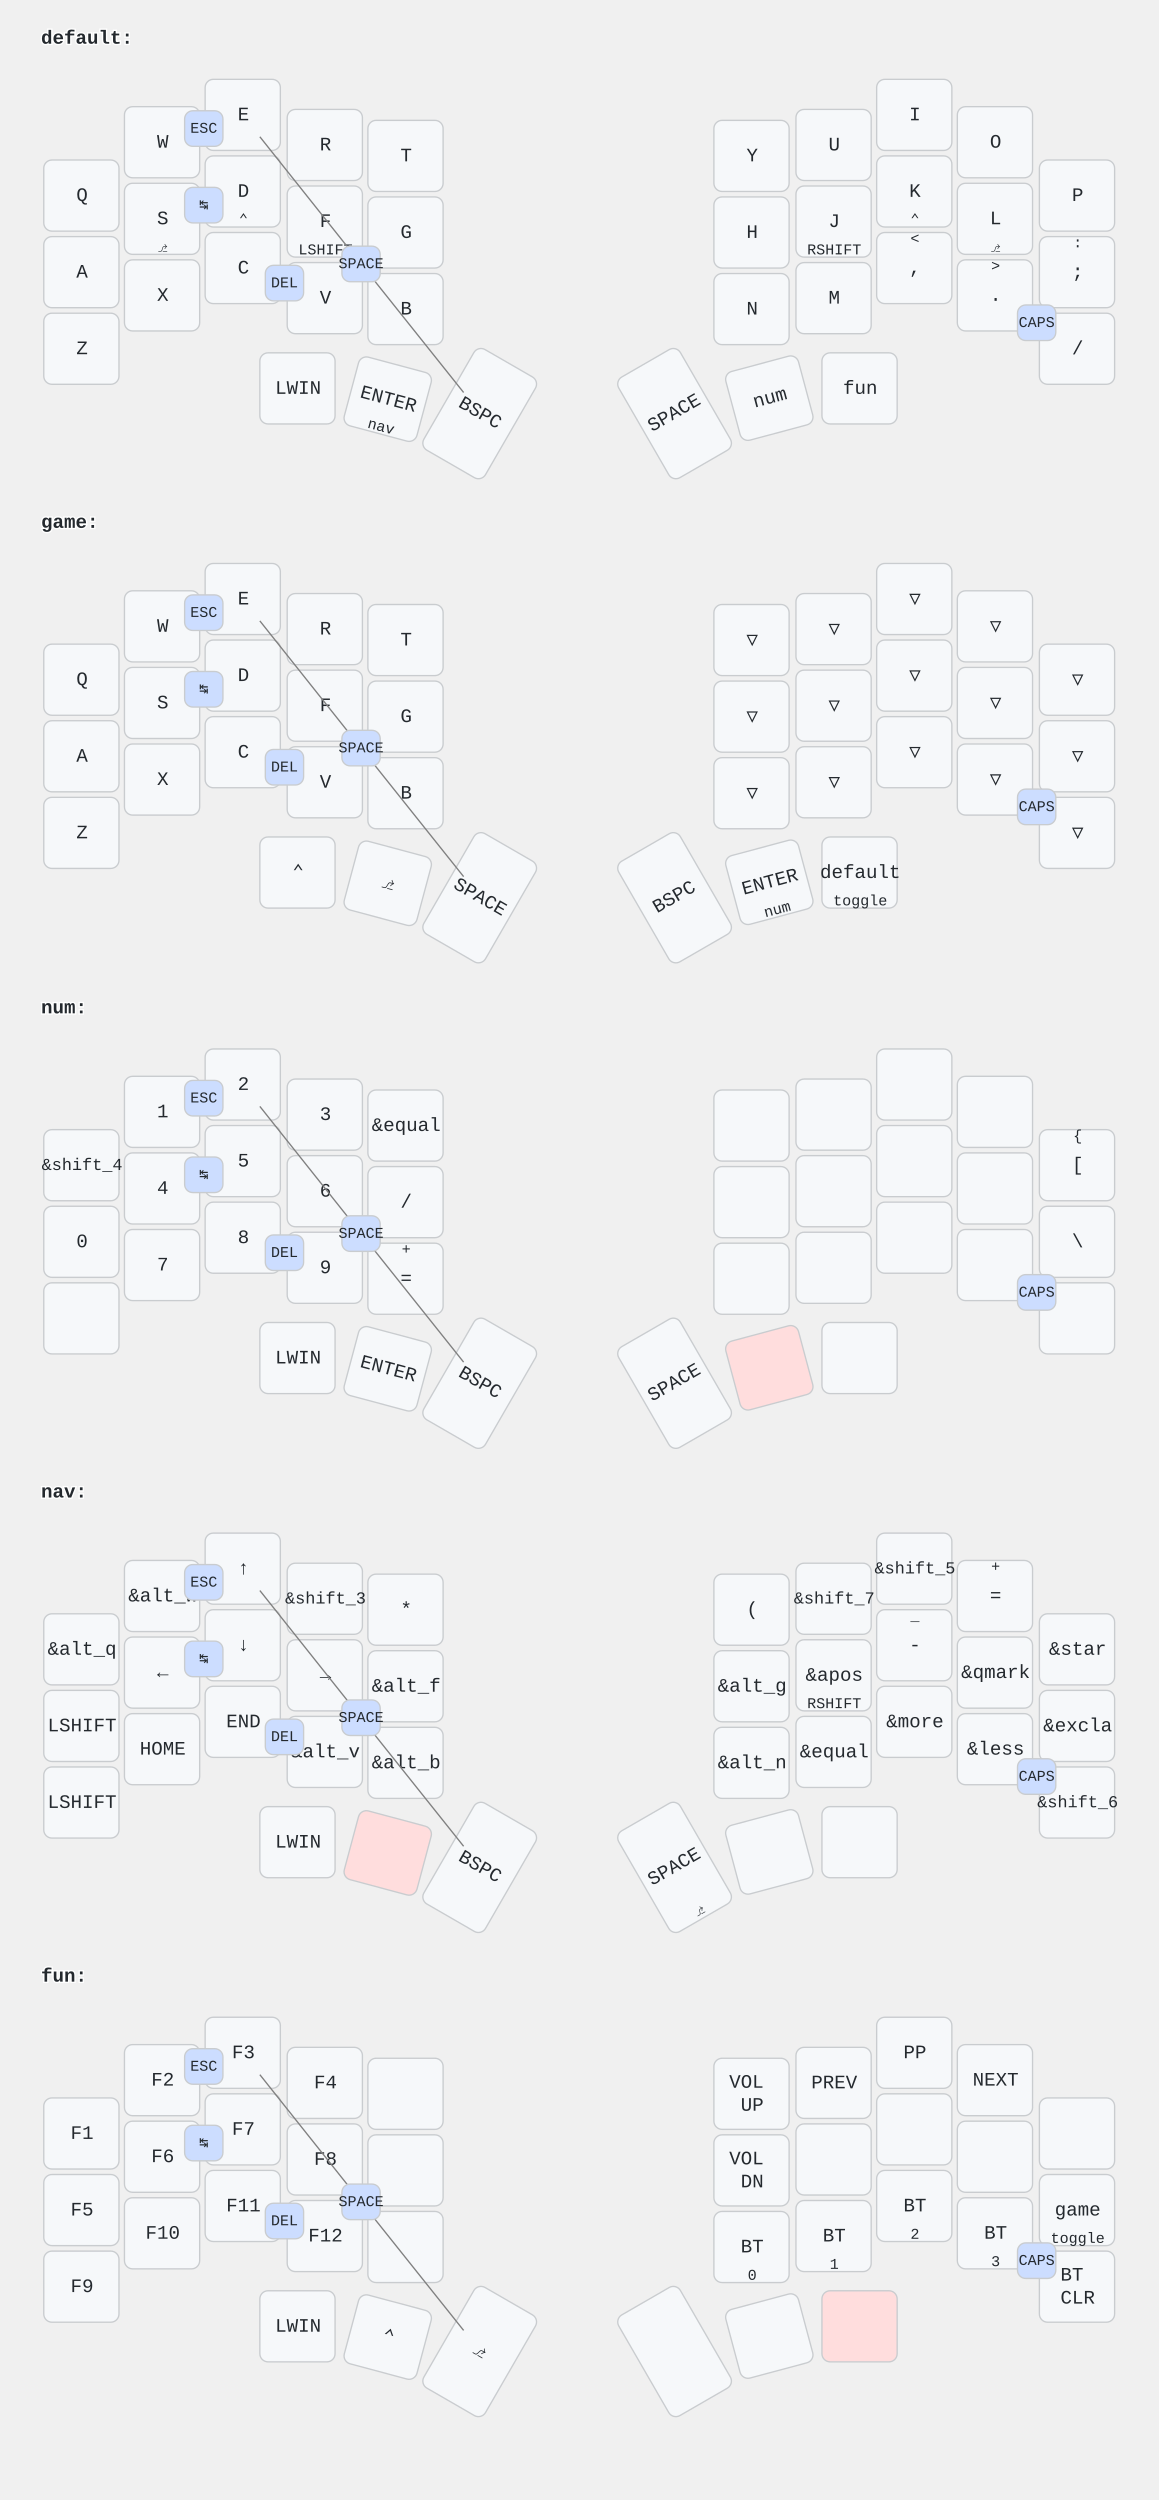
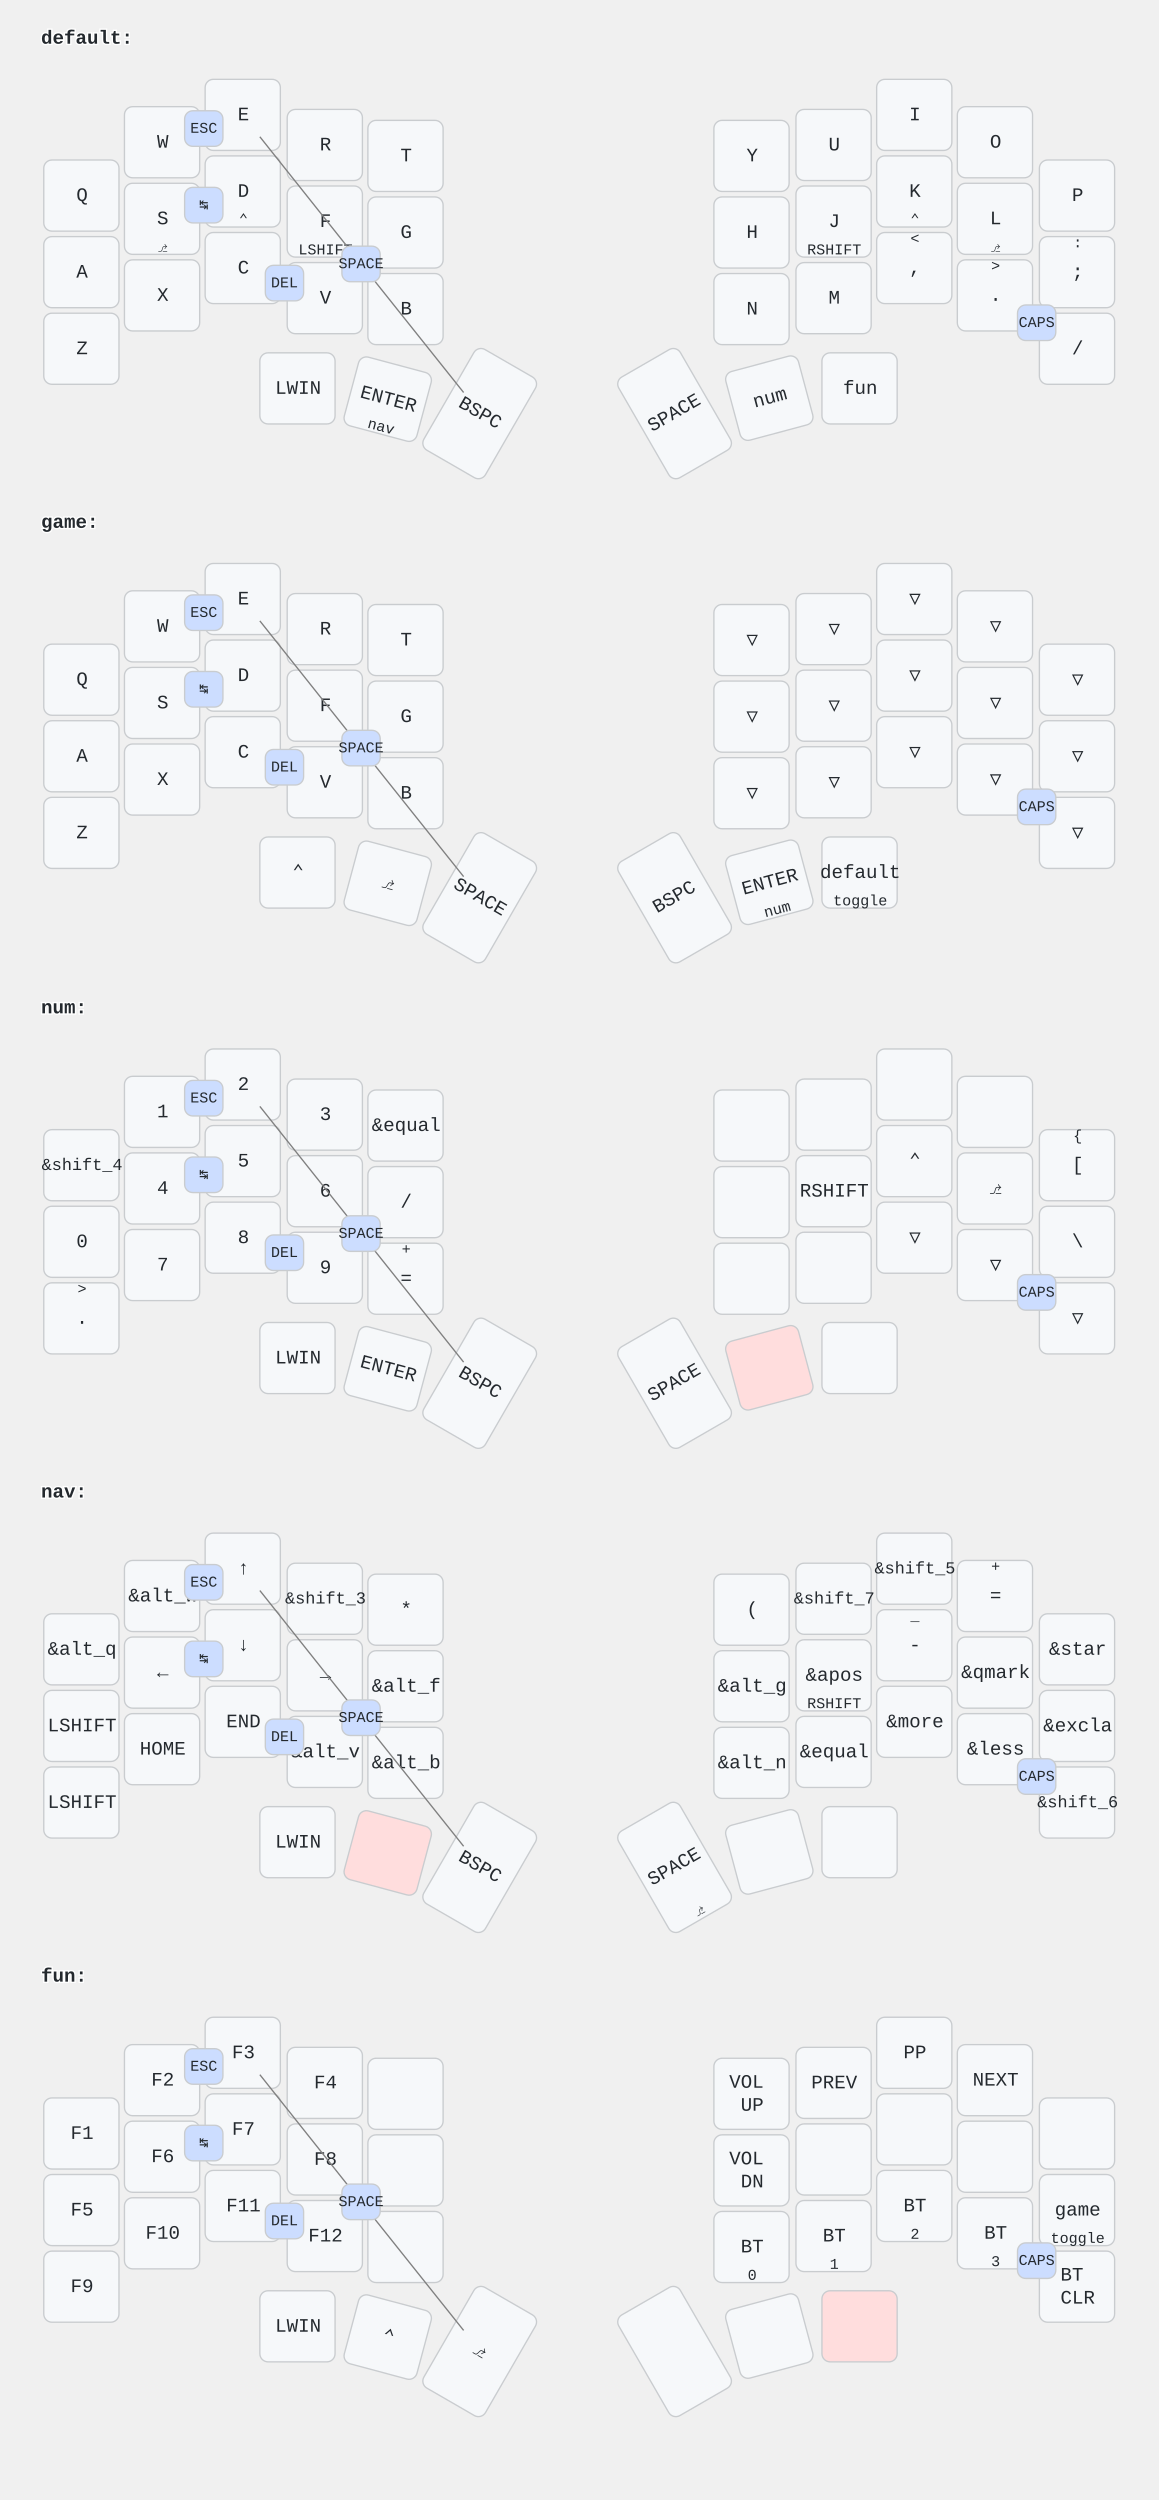
<svg xmlns="http://www.w3.org/2000/svg" width="847" height="1828" viewBox="0 0 847 1828" class="keymap">
  <style>/* font and background color specifications */
svg {
    font-family: SFMono-Regular,Consolas,Liberation Mono,Menlo,monospace;
    font-size: 14px;
    font-kerning: normal;
    text-rendering: optimizeLegibility;
    fill: #24292e;
}

/* default key styling */
rect {
    fill: #f6f8fa;
    stroke: #c9cccf;
    stroke-width: 1;
}

/* color accent for combo boxes */
rect.combo {
    fill: #cdf;
}

/* color accent for held keys */
rect.held, rect.combo.held {
    fill: #fdd;
}

/* color accent for ghost (optional) keys */
rect.ghost, rect.combo.ghost {
    fill: #ddd;
}

text {
    text-anchor: middle;
    dominant-baseline: middle;
}

/* styling for layer labels */
text.label {
    font-weight: bold;
    text-anchor: start;
    stroke: white;
    stroke-width: 2;
    paint-order: stroke;
}

/* styling for combo tap, and key hold/shifted label text */
text.combo, text.hold, text.shifted {
    font-size: 11px;
}

text.hold {
    text-anchor: middle;
    dominant-baseline: auto;
}

text.shifted {
    text-anchor: middle;
    dominant-baseline: hanging;
}

/* styling for hold/shifted label text in combo box */
text.combo.hold, text.combo.shifted {
    font-size: 8px;
}

/* styling for combo dendrons */
path {
    stroke-width: 1;
    stroke: gray;
    fill: none;
}
</style>
  <g transform="translate(30, 0)" class="layer-default">
    <text x="0" y="28" class="label" id="default">default:</text>
    <g transform="translate(0, 56)">
      <g transform="translate(30, 87)" class="key keypos-0">
        <rect rx="6" ry="6" x="-28" y="-26" width="55" height="52" class="key" />
        <text x="0" y="0" class="key tap">Q</text>
      </g>
      <g transform="translate(89, 48)" class="key keypos-1">
        <rect rx="6" ry="6" x="-28" y="-26" width="55" height="52" class="key" />
        <text x="0" y="0" class="key tap">W</text>
      </g>
      <g transform="translate(148, 28)" class="key keypos-2">
        <rect rx="6" ry="6" x="-28" y="-26" width="55" height="52" class="key" />
        <text x="0" y="0" class="key tap">E</text>
      </g>
      <g transform="translate(208, 50)" class="key keypos-3">
        <rect rx="6" ry="6" x="-28" y="-26" width="55" height="52" class="key" />
        <text x="0" y="0" class="key tap">R</text>
      </g>
      <g transform="translate(267, 58)" class="key keypos-4">
        <rect rx="6" ry="6" x="-28" y="-26" width="55" height="52" class="key" />
        <text x="0" y="0" class="key tap">T</text>
      </g>
      <g transform="translate(520, 58)" class="key keypos-5">
        <rect rx="6" ry="6" x="-28" y="-26" width="55" height="52" class="key" />
        <text x="0" y="0" class="key tap">Y</text>
      </g>
      <g transform="translate(580, 50)" class="key keypos-6">
        <rect rx="6" ry="6" x="-28" y="-26" width="55" height="52" class="key" />
        <text x="0" y="0" class="key tap">U</text>
      </g>
      <g transform="translate(639, 28)" class="key keypos-7">
        <rect rx="6" ry="6" x="-28" y="-26" width="55" height="52" class="key" />
        <text x="0" y="0" class="key tap">I</text>
      </g>
      <g transform="translate(698, 48)" class="key keypos-8">
        <rect rx="6" ry="6" x="-28" y="-26" width="55" height="52" class="key" />
        <text x="0" y="0" class="key tap">O</text>
      </g>
      <g transform="translate(758, 87)" class="key keypos-9">
        <rect rx="6" ry="6" x="-28" y="-26" width="55" height="52" class="key" />
        <text x="0" y="0" class="key tap">P</text>
      </g>
      <g transform="translate(30, 143)" class="key keypos-10">
        <rect rx="6" ry="6" x="-28" y="-26" width="55" height="52" class="key" />
        <text x="0" y="0" class="key tap">A</text>
      </g>
      <g transform="translate(89, 104)" class="key keypos-11">
        <rect rx="6" ry="6" x="-28" y="-26" width="55" height="52" class="key" />
        <text x="0" y="0" class="key tap">S</text>
        <text x="0" y="24" class="key hold">⎇</text>
      </g>
      <g transform="translate(148, 84)" class="key keypos-12">
        <rect rx="6" ry="6" x="-28" y="-26" width="55" height="52" class="key" />
        <text x="0" y="0" class="key tap">D</text>
        <text x="0" y="24" class="key hold">⌃</text>
      </g>
      <g transform="translate(208, 106)" class="key keypos-13">
        <rect rx="6" ry="6" x="-28" y="-26" width="55" height="52" class="key" />
        <text x="0" y="0" class="key tap">F</text>
        <text x="0" y="24" class="key hold">LSHIFT</text>
      </g>
      <g transform="translate(267, 114)" class="key keypos-14">
        <rect rx="6" ry="6" x="-28" y="-26" width="55" height="52" class="key" />
        <text x="0" y="0" class="key tap">G</text>
      </g>
      <g transform="translate(520, 114)" class="key keypos-15">
        <rect rx="6" ry="6" x="-28" y="-26" width="55" height="52" class="key" />
        <text x="0" y="0" class="key tap">H</text>
      </g>
      <g transform="translate(580, 106)" class="key keypos-16">
        <rect rx="6" ry="6" x="-28" y="-26" width="55" height="52" class="key" />
        <text x="0" y="0" class="key tap">J</text>
        <text x="0" y="24" class="key hold">RSHIFT</text>
      </g>
      <g transform="translate(639, 84)" class="key keypos-17">
        <rect rx="6" ry="6" x="-28" y="-26" width="55" height="52" class="key" />
        <text x="0" y="0" class="key tap">K</text>
        <text x="0" y="24" class="key hold">⌃</text>
      </g>
      <g transform="translate(698, 104)" class="key keypos-18">
        <rect rx="6" ry="6" x="-28" y="-26" width="55" height="52" class="key" />
        <text x="0" y="0" class="key tap">L</text>
        <text x="0" y="24" class="key hold">⎇</text>
      </g>
      <g transform="translate(758, 143)" class="key keypos-19">
        <rect rx="6" ry="6" x="-28" y="-26" width="55" height="52" class="key" />
        <text x="0" y="0" class="key tap">;</text>
        <text x="0" y="-24" class="key shifted">:</text>
      </g>
      <g transform="translate(30, 199)" class="key keypos-20">
        <rect rx="6" ry="6" x="-28" y="-26" width="55" height="52" class="key" />
        <text x="0" y="0" class="key tap">Z</text>
      </g>
      <g transform="translate(89, 160)" class="key keypos-21">
        <rect rx="6" ry="6" x="-28" y="-26" width="55" height="52" class="key" />
        <text x="0" y="0" class="key tap">X</text>
      </g>
      <g transform="translate(148, 140)" class="key keypos-22">
        <rect rx="6" ry="6" x="-28" y="-26" width="55" height="52" class="key" />
        <text x="0" y="0" class="key tap">C</text>
      </g>
      <g transform="translate(208, 162)" class="key keypos-23">
        <rect rx="6" ry="6" x="-28" y="-26" width="55" height="52" class="key" />
        <text x="0" y="0" class="key tap">V</text>
      </g>
      <g transform="translate(267, 170)" class="key keypos-24">
        <rect rx="6" ry="6" x="-28" y="-26" width="55" height="52" class="key" />
        <text x="0" y="0" class="key tap">B</text>
      </g>
      <g transform="translate(520, 170)" class="key keypos-25">
        <rect rx="6" ry="6" x="-28" y="-26" width="55" height="52" class="key" />
        <text x="0" y="0" class="key tap">N</text>
      </g>
      <g transform="translate(580, 162)" class="key keypos-26">
        <rect rx="6" ry="6" x="-28" y="-26" width="55" height="52" class="key" />
        <text x="0" y="0" class="key tap">M</text>
      </g>
      <g transform="translate(639, 140)" class="key keypos-27">
        <rect rx="6" ry="6" x="-28" y="-26" width="55" height="52" class="key" />
        <text x="0" y="0" class="key tap">,</text>
        <text x="0" y="-24" class="key shifted">&lt;</text>
      </g>
      <g transform="translate(698, 160)" class="key keypos-28">
        <rect rx="6" ry="6" x="-28" y="-26" width="55" height="52" class="key" />
        <text x="0" y="0" class="key tap">.</text>
        <text x="0" y="-24" class="key shifted">&gt;</text>
      </g>
      <g transform="translate(758, 199)" class="key keypos-29">
        <rect rx="6" ry="6" x="-28" y="-26" width="55" height="52" class="key" />
        <text x="0" y="0" class="key tap">/</text>
      </g>
      <g transform="translate(188, 228)" class="key keypos-30">
        <rect rx="6" ry="6" x="-28" y="-26" width="55" height="52" class="key" />
        <text x="0" y="0" class="key tap">LWIN</text>
      </g>
      <g transform="translate(254, 236) rotate(15.0)" class="key keypos-31">
        <rect rx="6" ry="6" x="-28" y="-26" width="55" height="52" class="key" />
        <text x="0" y="0" class="key tap">ENTER</text>
        <a href="#nav">
          <text x="0" y="24" class="key hold layer-activator">nav</text>
        </a>
      </g>
      <g transform="translate(321, 246) rotate(30.0)" class="key keypos-32">
        <rect rx="6" ry="6" x="-26" y="-42" width="52" height="85" class="key" />
        <text x="0" y="0" class="key tap">BSPC</text>
      </g>
      <g transform="translate(463, 246) rotate(-30.0)" class="key keypos-33">
        <rect rx="6" ry="6" x="-26" y="-42" width="52" height="85" class="key" />
        <text x="0" y="0" class="key tap">SPACE</text>
      </g>
      <g transform="translate(533, 235) rotate(-15.0)" class="key keypos-34">
        <rect rx="6" ry="6" x="-28" y="-26" width="55" height="52" class="key" />
        <a href="#num">
          <text x="0" y="0" class="key tap layer-activator">num</text>
        </a>
      </g>
      <g transform="translate(599, 228)" class="key keypos-35">
        <rect rx="6" ry="6" x="-28" y="-26" width="55" height="52" class="key" />
        <a href="#fun">
          <text x="0" y="0" class="key tap layer-activator">fun</text>
        </a>
      </g>
      <g class="combo combopos-0">
        <rect rx="6" ry="6" x="105" y="25" width="28" height="26" class="combo" />
        <text x="119" y="38" class="combo tap">ESC</text>
      </g>
      <g class="combo combopos-1">
        <rect rx="6" ry="6" x="105" y="81" width="28" height="26" class="combo" />
        <text x="119" y="94" class="combo tap">↹</text>
      </g>
      <g class="combo combopos-2">
        <rect rx="6" ry="6" x="714" y="167" width="28" height="26" class="combo" />
        <text x="728" y="180" class="combo tap">CAPS</text>
      </g>
      <g class="combo combopos-3">
        <rect rx="6" ry="6" x="164" y="138" width="28" height="26" class="combo" />
        <text x="178" y="151" class="combo tap">DEL</text>
      </g>
      <g class="combo combopos-4">
        <path d="M234,137 l-74,-93" class="combo" />
        <path d="M234,137 l75,94" class="combo" />
        <rect rx="6" ry="6" x="220" y="124" width="28" height="26" class="combo" />
        <text x="234" y="137" class="combo tap">SPACE</text>
      </g>
    </g>
  </g>
  <g transform="translate(30, 354)" class="layer-game">
    <text x="0" y="28" class="label" id="game">game:</text>
    <g transform="translate(0, 56)">
      <g transform="translate(30, 87)" class="key keypos-0">
        <rect rx="6" ry="6" x="-28" y="-26" width="55" height="52" class="key" />
        <text x="0" y="0" class="key tap">Q</text>
      </g>
      <g transform="translate(89, 48)" class="key keypos-1">
        <rect rx="6" ry="6" x="-28" y="-26" width="55" height="52" class="key" />
        <text x="0" y="0" class="key tap">W</text>
      </g>
      <g transform="translate(148, 28)" class="key keypos-2">
        <rect rx="6" ry="6" x="-28" y="-26" width="55" height="52" class="key" />
        <text x="0" y="0" class="key tap">E</text>
      </g>
      <g transform="translate(208, 50)" class="key keypos-3">
        <rect rx="6" ry="6" x="-28" y="-26" width="55" height="52" class="key" />
        <text x="0" y="0" class="key tap">R</text>
      </g>
      <g transform="translate(267, 58)" class="key keypos-4">
        <rect rx="6" ry="6" x="-28" y="-26" width="55" height="52" class="key" />
        <text x="0" y="0" class="key tap">T</text>
      </g>
      <g transform="translate(520, 58)" class="key trans keypos-5">
        <rect rx="6" ry="6" x="-28" y="-26" width="55" height="52" class="key trans" />
        <text x="0" y="0" class="key trans tap">▽</text>
      </g>
      <g transform="translate(580, 50)" class="key trans keypos-6">
        <rect rx="6" ry="6" x="-28" y="-26" width="55" height="52" class="key trans" />
        <text x="0" y="0" class="key trans tap">▽</text>
      </g>
      <g transform="translate(639, 28)" class="key trans keypos-7">
        <rect rx="6" ry="6" x="-28" y="-26" width="55" height="52" class="key trans" />
        <text x="0" y="0" class="key trans tap">▽</text>
      </g>
      <g transform="translate(698, 48)" class="key trans keypos-8">
        <rect rx="6" ry="6" x="-28" y="-26" width="55" height="52" class="key trans" />
        <text x="0" y="0" class="key trans tap">▽</text>
      </g>
      <g transform="translate(758, 87)" class="key trans keypos-9">
        <rect rx="6" ry="6" x="-28" y="-26" width="55" height="52" class="key trans" />
        <text x="0" y="0" class="key trans tap">▽</text>
      </g>
      <g transform="translate(30, 143)" class="key keypos-10">
        <rect rx="6" ry="6" x="-28" y="-26" width="55" height="52" class="key" />
        <text x="0" y="0" class="key tap">A</text>
      </g>
      <g transform="translate(89, 104)" class="key keypos-11">
        <rect rx="6" ry="6" x="-28" y="-26" width="55" height="52" class="key" />
        <text x="0" y="0" class="key tap">S</text>
      </g>
      <g transform="translate(148, 84)" class="key keypos-12">
        <rect rx="6" ry="6" x="-28" y="-26" width="55" height="52" class="key" />
        <text x="0" y="0" class="key tap">D</text>
      </g>
      <g transform="translate(208, 106)" class="key keypos-13">
        <rect rx="6" ry="6" x="-28" y="-26" width="55" height="52" class="key" />
        <text x="0" y="0" class="key tap">F</text>
      </g>
      <g transform="translate(267, 114)" class="key keypos-14">
        <rect rx="6" ry="6" x="-28" y="-26" width="55" height="52" class="key" />
        <text x="0" y="0" class="key tap">G</text>
      </g>
      <g transform="translate(520, 114)" class="key trans keypos-15">
        <rect rx="6" ry="6" x="-28" y="-26" width="55" height="52" class="key trans" />
        <text x="0" y="0" class="key trans tap">▽</text>
      </g>
      <g transform="translate(580, 106)" class="key trans keypos-16">
        <rect rx="6" ry="6" x="-28" y="-26" width="55" height="52" class="key trans" />
        <text x="0" y="0" class="key trans tap">▽</text>
      </g>
      <g transform="translate(639, 84)" class="key trans keypos-17">
        <rect rx="6" ry="6" x="-28" y="-26" width="55" height="52" class="key trans" />
        <text x="0" y="0" class="key trans tap">▽</text>
      </g>
      <g transform="translate(698, 104)" class="key trans keypos-18">
        <rect rx="6" ry="6" x="-28" y="-26" width="55" height="52" class="key trans" />
        <text x="0" y="0" class="key trans tap">▽</text>
      </g>
      <g transform="translate(758, 143)" class="key trans keypos-19">
        <rect rx="6" ry="6" x="-28" y="-26" width="55" height="52" class="key trans" />
        <text x="0" y="0" class="key trans tap">▽</text>
      </g>
      <g transform="translate(30, 199)" class="key keypos-20">
        <rect rx="6" ry="6" x="-28" y="-26" width="55" height="52" class="key" />
        <text x="0" y="0" class="key tap">Z</text>
      </g>
      <g transform="translate(89, 160)" class="key keypos-21">
        <rect rx="6" ry="6" x="-28" y="-26" width="55" height="52" class="key" />
        <text x="0" y="0" class="key tap">X</text>
      </g>
      <g transform="translate(148, 140)" class="key keypos-22">
        <rect rx="6" ry="6" x="-28" y="-26" width="55" height="52" class="key" />
        <text x="0" y="0" class="key tap">C</text>
      </g>
      <g transform="translate(208, 162)" class="key keypos-23">
        <rect rx="6" ry="6" x="-28" y="-26" width="55" height="52" class="key" />
        <text x="0" y="0" class="key tap">V</text>
      </g>
      <g transform="translate(267, 170)" class="key keypos-24">
        <rect rx="6" ry="6" x="-28" y="-26" width="55" height="52" class="key" />
        <text x="0" y="0" class="key tap">B</text>
      </g>
      <g transform="translate(520, 170)" class="key trans keypos-25">
        <rect rx="6" ry="6" x="-28" y="-26" width="55" height="52" class="key trans" />
        <text x="0" y="0" class="key trans tap">▽</text>
      </g>
      <g transform="translate(580, 162)" class="key trans keypos-26">
        <rect rx="6" ry="6" x="-28" y="-26" width="55" height="52" class="key trans" />
        <text x="0" y="0" class="key trans tap">▽</text>
      </g>
      <g transform="translate(639, 140)" class="key trans keypos-27">
        <rect rx="6" ry="6" x="-28" y="-26" width="55" height="52" class="key trans" />
        <text x="0" y="0" class="key trans tap">▽</text>
      </g>
      <g transform="translate(698, 160)" class="key trans keypos-28">
        <rect rx="6" ry="6" x="-28" y="-26" width="55" height="52" class="key trans" />
        <text x="0" y="0" class="key trans tap">▽</text>
      </g>
      <g transform="translate(758, 199)" class="key trans keypos-29">
        <rect rx="6" ry="6" x="-28" y="-26" width="55" height="52" class="key trans" />
        <text x="0" y="0" class="key trans tap">▽</text>
      </g>
      <g transform="translate(188, 228)" class="key keypos-30">
        <rect rx="6" ry="6" x="-28" y="-26" width="55" height="52" class="key" />
        <text x="0" y="0" class="key tap">⌃</text>
      </g>
      <g transform="translate(254, 236) rotate(15.0)" class="key keypos-31">
        <rect rx="6" ry="6" x="-28" y="-26" width="55" height="52" class="key" />
        <text x="0" y="0" class="key tap">⎇</text>
      </g>
      <g transform="translate(321, 246) rotate(30.0)" class="key keypos-32">
        <rect rx="6" ry="6" x="-26" y="-42" width="52" height="85" class="key" />
        <text x="0" y="0" class="key tap">SPACE</text>
      </g>
      <g transform="translate(463, 246) rotate(-30.0)" class="key keypos-33">
        <rect rx="6" ry="6" x="-26" y="-42" width="52" height="85" class="key" />
        <text x="0" y="0" class="key tap">BSPC</text>
      </g>
      <g transform="translate(533, 235) rotate(-15.0)" class="key keypos-34">
        <rect rx="6" ry="6" x="-28" y="-26" width="55" height="52" class="key" />
        <text x="0" y="0" class="key tap">ENTER</text>
        <a href="#num">
          <text x="0" y="24" class="key hold layer-activator">num</text>
        </a>
      </g>
      <g transform="translate(599, 228)" class="key keypos-35">
        <rect rx="6" ry="6" x="-28" y="-26" width="55" height="52" class="key" />
        <a href="#default">
          <text x="0" y="0" class="key tap layer-activator">default</text>
        </a>
        <text x="0" y="24" class="key hold">toggle</text>
      </g>
      <g class="combo combopos-0">
        <rect rx="6" ry="6" x="105" y="25" width="28" height="26" class="combo" />
        <text x="119" y="38" class="combo tap">ESC</text>
      </g>
      <g class="combo combopos-1">
        <rect rx="6" ry="6" x="105" y="81" width="28" height="26" class="combo" />
        <text x="119" y="94" class="combo tap">↹</text>
      </g>
      <g class="combo combopos-2">
        <rect rx="6" ry="6" x="714" y="167" width="28" height="26" class="combo" />
        <text x="728" y="180" class="combo tap">CAPS</text>
      </g>
      <g class="combo combopos-3">
        <rect rx="6" ry="6" x="164" y="138" width="28" height="26" class="combo" />
        <text x="178" y="151" class="combo tap">DEL</text>
      </g>
      <g class="combo combopos-4">
        <path d="M234,137 l-74,-93" class="combo" />
        <path d="M234,137 l75,94" class="combo" />
        <rect rx="6" ry="6" x="220" y="124" width="28" height="26" class="combo" />
        <text x="234" y="137" class="combo tap">SPACE</text>
      </g>
    </g>
  </g>
  <g transform="translate(30, 709)" class="layer-num">
    <text x="0" y="28" class="label" id="num">num:</text>
    <g transform="translate(0, 56)">
      <g transform="translate(30, 87)" class="key keypos-0">
        <rect rx="6" ry="6" x="-28" y="-26" width="55" height="52" class="key" />
        <text x="0" y="0" class="key tap">
          <tspan style="font-size: 88%">&amp;shift_4</tspan>
        </text>
      </g>
      <g transform="translate(89, 48)" class="key keypos-1">
        <rect rx="6" ry="6" x="-28" y="-26" width="55" height="52" class="key" />
        <text x="0" y="0" class="key tap">1</text>
      </g>
      <g transform="translate(148, 28)" class="key keypos-2">
        <rect rx="6" ry="6" x="-28" y="-26" width="55" height="52" class="key" />
        <text x="0" y="0" class="key tap">2</text>
      </g>
      <g transform="translate(208, 50)" class="key keypos-3">
        <rect rx="6" ry="6" x="-28" y="-26" width="55" height="52" class="key" />
        <text x="0" y="0" class="key tap">3</text>
      </g>
      <g transform="translate(267, 58)" class="key keypos-4">
        <rect rx="6" ry="6" x="-28" y="-26" width="55" height="52" class="key" />
        <text x="0" y="0" class="key tap">&amp;equal</text>
      </g>
      <g transform="translate(520, 58)" class="key keypos-5">
        <rect rx="6" ry="6" x="-28" y="-26" width="55" height="52" class="key" />
      </g>
      <g transform="translate(580, 50)" class="key keypos-6">
        <rect rx="6" ry="6" x="-28" y="-26" width="55" height="52" class="key" />
      </g>
      <g transform="translate(639, 28)" class="key keypos-7">
        <rect rx="6" ry="6" x="-28" y="-26" width="55" height="52" class="key" />
      </g>
      <g transform="translate(698, 48)" class="key keypos-8">
        <rect rx="6" ry="6" x="-28" y="-26" width="55" height="52" class="key" />
      </g>
      <g transform="translate(758, 87)" class="key keypos-9">
        <rect rx="6" ry="6" x="-28" y="-26" width="55" height="52" class="key" />
        <text x="0" y="0" class="key tap">[</text>
        <text x="0" y="-24" class="key shifted">{</text>
      </g>
      <g transform="translate(30, 143)" class="key keypos-10">
        <rect rx="6" ry="6" x="-28" y="-26" width="55" height="52" class="key" />
        <text x="0" y="0" class="key tap">0</text>
      </g>
      <g transform="translate(89, 104)" class="key keypos-11">
        <rect rx="6" ry="6" x="-28" y="-26" width="55" height="52" class="key" />
        <text x="0" y="0" class="key tap">4</text>
      </g>
      <g transform="translate(148, 84)" class="key keypos-12">
        <rect rx="6" ry="6" x="-28" y="-26" width="55" height="52" class="key" />
        <text x="0" y="0" class="key tap">5</text>
      </g>
      <g transform="translate(208, 106)" class="key keypos-13">
        <rect rx="6" ry="6" x="-28" y="-26" width="55" height="52" class="key" />
        <text x="0" y="0" class="key tap">6</text>
      </g>
      <g transform="translate(267, 114)" class="key keypos-14">
        <rect rx="6" ry="6" x="-28" y="-26" width="55" height="52" class="key" />
        <text x="0" y="0" class="key tap">/</text>
      </g>
      <g transform="translate(520, 114)" class="key keypos-15">
        <rect rx="6" ry="6" x="-28" y="-26" width="55" height="52" class="key" />
      </g>
      <g transform="translate(580, 106)" class="key keypos-16">
        <rect rx="6" ry="6" x="-28" y="-26" width="55" height="52" class="key" />
+         <text x="0" y="0" class="key tap">RSHIFT</text>
      </g>
      <g transform="translate(639, 84)" class="key keypos-17">
        <rect rx="6" ry="6" x="-28" y="-26" width="55" height="52" class="key" />
+         <text x="0" y="0" class="key tap">⌃</text>
      </g>
      <g transform="translate(698, 104)" class="key keypos-18">
        <rect rx="6" ry="6" x="-28" y="-26" width="55" height="52" class="key" />
+         <text x="0" y="0" class="key tap">⎇</text>
      </g>
      <g transform="translate(758, 143)" class="key keypos-19">
        <rect rx="6" ry="6" x="-28" y="-26" width="55" height="52" class="key" />
        <text x="0" y="0" class="key tap">\</text>
      </g>
      <g transform="translate(30, 199)" class="key keypos-20">
        <rect rx="6" ry="6" x="-28" y="-26" width="55" height="52" class="key" />
+         <text x="0" y="0" class="key tap">.</text>
+         <text x="0" y="-24" class="key shifted">&gt;</text>
      </g>
      <g transform="translate(89, 160)" class="key keypos-21">
        <rect rx="6" ry="6" x="-28" y="-26" width="55" height="52" class="key" />
        <text x="0" y="0" class="key tap">7</text>
      </g>
      <g transform="translate(148, 140)" class="key keypos-22">
        <rect rx="6" ry="6" x="-28" y="-26" width="55" height="52" class="key" />
        <text x="0" y="0" class="key tap">8</text>
      </g>
      <g transform="translate(208, 162)" class="key keypos-23">
        <rect rx="6" ry="6" x="-28" y="-26" width="55" height="52" class="key" />
        <text x="0" y="0" class="key tap">9</text>
      </g>
      <g transform="translate(267, 170)" class="key keypos-24">
        <rect rx="6" ry="6" x="-28" y="-26" width="55" height="52" class="key" />
        <text x="0" y="0" class="key tap">=</text>
        <text x="0" y="-24" class="key shifted">+</text>
      </g>
      <g transform="translate(520, 170)" class="key keypos-25">
        <rect rx="6" ry="6" x="-28" y="-26" width="55" height="52" class="key" />
      </g>
      <g transform="translate(580, 162)" class="key keypos-26">
        <rect rx="6" ry="6" x="-28" y="-26" width="55" height="52" class="key" />
      </g>
-       <g transform="translate(639, 140)" class="key keypos-27">
-         <rect rx="6" ry="6" x="-28" y="-26" width="55" height="52" class="key" />
-       </g>
-       <g transform="translate(698, 160)" class="key keypos-28">
-         <rect rx="6" ry="6" x="-28" y="-26" width="55" height="52" class="key" />
-       </g>
-       <g transform="translate(758, 199)" class="key keypos-29">
-         <rect rx="6" ry="6" x="-28" y="-26" width="55" height="52" class="key" />
+       <g transform="translate(639, 140)" class="key trans keypos-27">
+         <rect rx="6" ry="6" x="-28" y="-26" width="55" height="52" class="key trans" />
+         <text x="0" y="0" class="key trans tap">▽</text>
+       </g>
+       <g transform="translate(698, 160)" class="key trans keypos-28">
+         <rect rx="6" ry="6" x="-28" y="-26" width="55" height="52" class="key trans" />
+         <text x="0" y="0" class="key trans tap">▽</text>
+       </g>
+       <g transform="translate(758, 199)" class="key trans keypos-29">
+         <rect rx="6" ry="6" x="-28" y="-26" width="55" height="52" class="key trans" />
+         <text x="0" y="0" class="key trans tap">▽</text>
      </g>
      <g transform="translate(188, 228)" class="key keypos-30">
        <rect rx="6" ry="6" x="-28" y="-26" width="55" height="52" class="key" />
        <text x="0" y="0" class="key tap">LWIN</text>
      </g>
      <g transform="translate(254, 236) rotate(15.0)" class="key keypos-31">
        <rect rx="6" ry="6" x="-28" y="-26" width="55" height="52" class="key" />
        <text x="0" y="0" class="key tap">ENTER</text>
      </g>
      <g transform="translate(321, 246) rotate(30.0)" class="key keypos-32">
        <rect rx="6" ry="6" x="-26" y="-42" width="52" height="85" class="key" />
        <text x="0" y="0" class="key tap">BSPC</text>
      </g>
      <g transform="translate(463, 246) rotate(-30.0)" class="key keypos-33">
        <rect rx="6" ry="6" x="-26" y="-42" width="52" height="85" class="key" />
        <text x="0" y="0" class="key tap">SPACE</text>
      </g>
      <g transform="translate(533, 235) rotate(-15.0)" class="key held keypos-34">
        <rect rx="6" ry="6" x="-28" y="-26" width="55" height="52" class="key held" />
      </g>
      <g transform="translate(599, 228)" class="key keypos-35">
        <rect rx="6" ry="6" x="-28" y="-26" width="55" height="52" class="key" />
      </g>
      <g class="combo combopos-0">
        <rect rx="6" ry="6" x="105" y="25" width="28" height="26" class="combo" />
        <text x="119" y="38" class="combo tap">ESC</text>
      </g>
      <g class="combo combopos-1">
        <rect rx="6" ry="6" x="105" y="81" width="28" height="26" class="combo" />
        <text x="119" y="94" class="combo tap">↹</text>
      </g>
      <g class="combo combopos-2">
        <rect rx="6" ry="6" x="714" y="167" width="28" height="26" class="combo" />
        <text x="728" y="180" class="combo tap">CAPS</text>
      </g>
      <g class="combo combopos-3">
        <rect rx="6" ry="6" x="164" y="138" width="28" height="26" class="combo" />
        <text x="178" y="151" class="combo tap">DEL</text>
      </g>
      <g class="combo combopos-4">
        <path d="M234,137 l-74,-93" class="combo" />
        <path d="M234,137 l75,94" class="combo" />
        <rect rx="6" ry="6" x="220" y="124" width="28" height="26" class="combo" />
        <text x="234" y="137" class="combo tap">SPACE</text>
      </g>
    </g>
  </g>
  <g transform="translate(30, 1063)" class="layer-nav">
    <text x="0" y="28" class="label" id="nav">nav:</text>
    <g transform="translate(0, 56)">
      <g transform="translate(30, 87)" class="key keypos-0">
        <rect rx="6" ry="6" x="-28" y="-26" width="55" height="52" class="key" />
        <text x="0" y="0" class="key tap">&amp;alt_q</text>
      </g>
      <g transform="translate(89, 48)" class="key keypos-1">
        <rect rx="6" ry="6" x="-28" y="-26" width="55" height="52" class="key" />
        <text x="0" y="0" class="key tap">&amp;alt_w</text>
      </g>
      <g transform="translate(148, 28)" class="key keypos-2">
        <rect rx="6" ry="6" x="-28" y="-26" width="55" height="52" class="key" />
        <text x="0" y="0" class="key tap">↑</text>
      </g>
      <g transform="translate(208, 50)" class="key keypos-3">
        <rect rx="6" ry="6" x="-28" y="-26" width="55" height="52" class="key" />
        <text x="0" y="0" class="key tap">
          <tspan style="font-size: 88%">&amp;shift_3</tspan>
        </text>
      </g>
      <g transform="translate(267, 58)" class="key keypos-4">
        <rect rx="6" ry="6" x="-28" y="-26" width="55" height="52" class="key" />
        <text x="0" y="0" class="key tap">*</text>
      </g>
      <g transform="translate(520, 58)" class="key keypos-5">
        <rect rx="6" ry="6" x="-28" y="-26" width="55" height="52" class="key" />
        <text x="0" y="0" class="key tap">(</text>
      </g>
      <g transform="translate(580, 50)" class="key keypos-6">
        <rect rx="6" ry="6" x="-28" y="-26" width="55" height="52" class="key" />
        <text x="0" y="0" class="key tap">
          <tspan style="font-size: 88%">&amp;shift_7</tspan>
        </text>
      </g>
      <g transform="translate(639, 28)" class="key keypos-7">
        <rect rx="6" ry="6" x="-28" y="-26" width="55" height="52" class="key" />
        <text x="0" y="0" class="key tap">
          <tspan style="font-size: 88%">&amp;shift_5</tspan>
        </text>
      </g>
      <g transform="translate(698, 48)" class="key keypos-8">
        <rect rx="6" ry="6" x="-28" y="-26" width="55" height="52" class="key" />
        <text x="0" y="0" class="key tap">=</text>
        <text x="0" y="-24" class="key shifted">+</text>
      </g>
      <g transform="translate(758, 87)" class="key keypos-9">
        <rect rx="6" ry="6" x="-28" y="-26" width="55" height="52" class="key" />
        <text x="0" y="0" class="key tap">&amp;star</text>
      </g>
      <g transform="translate(30, 143)" class="key keypos-10">
        <rect rx="6" ry="6" x="-28" y="-26" width="55" height="52" class="key" />
        <text x="0" y="0" class="key tap">LSHIFT</text>
      </g>
      <g transform="translate(89, 104)" class="key keypos-11">
        <rect rx="6" ry="6" x="-28" y="-26" width="55" height="52" class="key" />
        <text x="0" y="0" class="key tap">←</text>
      </g>
      <g transform="translate(148, 84)" class="key keypos-12">
        <rect rx="6" ry="6" x="-28" y="-26" width="55" height="52" class="key" />
        <text x="0" y="0" class="key tap">↓</text>
      </g>
      <g transform="translate(208, 106)" class="key keypos-13">
        <rect rx="6" ry="6" x="-28" y="-26" width="55" height="52" class="key" />
        <text x="0" y="0" class="key tap">→</text>
      </g>
      <g transform="translate(267, 114)" class="key keypos-14">
        <rect rx="6" ry="6" x="-28" y="-26" width="55" height="52" class="key" />
        <text x="0" y="0" class="key tap">&amp;alt_f</text>
      </g>
      <g transform="translate(520, 114)" class="key keypos-15">
        <rect rx="6" ry="6" x="-28" y="-26" width="55" height="52" class="key" />
        <text x="0" y="0" class="key tap">&amp;alt_g</text>
      </g>
      <g transform="translate(580, 106)" class="key keypos-16">
        <rect rx="6" ry="6" x="-28" y="-26" width="55" height="52" class="key" />
        <text x="0" y="0" class="key tap">&amp;apos</text>
        <text x="0" y="24" class="key hold">RSHIFT</text>
      </g>
      <g transform="translate(639, 84)" class="key keypos-17">
        <rect rx="6" ry="6" x="-28" y="-26" width="55" height="52" class="key" />
        <text x="0" y="0" class="key tap">-</text>
        <text x="0" y="-24" class="key shifted">_</text>
      </g>
      <g transform="translate(698, 104)" class="key keypos-18">
        <rect rx="6" ry="6" x="-28" y="-26" width="55" height="52" class="key" />
        <text x="0" y="0" class="key tap">&amp;qmark</text>
      </g>
      <g transform="translate(758, 143)" class="key keypos-19">
        <rect rx="6" ry="6" x="-28" y="-26" width="55" height="52" class="key" />
        <text x="0" y="0" class="key tap">&amp;excla</text>
      </g>
      <g transform="translate(30, 199)" class="key keypos-20">
        <rect rx="6" ry="6" x="-28" y="-26" width="55" height="52" class="key" />
        <text x="0" y="0" class="key tap">LSHIFT</text>
      </g>
      <g transform="translate(89, 160)" class="key keypos-21">
        <rect rx="6" ry="6" x="-28" y="-26" width="55" height="52" class="key" />
        <text x="0" y="0" class="key tap">HOME</text>
      </g>
      <g transform="translate(148, 140)" class="key keypos-22">
        <rect rx="6" ry="6" x="-28" y="-26" width="55" height="52" class="key" />
        <text x="0" y="0" class="key tap">END</text>
      </g>
      <g transform="translate(208, 162)" class="key keypos-23">
        <rect rx="6" ry="6" x="-28" y="-26" width="55" height="52" class="key" />
        <text x="0" y="0" class="key tap">&amp;alt_v</text>
      </g>
      <g transform="translate(267, 170)" class="key keypos-24">
        <rect rx="6" ry="6" x="-28" y="-26" width="55" height="52" class="key" />
        <text x="0" y="0" class="key tap">&amp;alt_b</text>
      </g>
      <g transform="translate(520, 170)" class="key keypos-25">
        <rect rx="6" ry="6" x="-28" y="-26" width="55" height="52" class="key" />
        <text x="0" y="0" class="key tap">&amp;alt_n</text>
      </g>
      <g transform="translate(580, 162)" class="key keypos-26">
        <rect rx="6" ry="6" x="-28" y="-26" width="55" height="52" class="key" />
        <text x="0" y="0" class="key tap">&amp;equal</text>
      </g>
      <g transform="translate(639, 140)" class="key keypos-27">
        <rect rx="6" ry="6" x="-28" y="-26" width="55" height="52" class="key" />
        <text x="0" y="0" class="key tap">&amp;more</text>
      </g>
      <g transform="translate(698, 160)" class="key keypos-28">
        <rect rx="6" ry="6" x="-28" y="-26" width="55" height="52" class="key" />
        <text x="0" y="0" class="key tap">&amp;less</text>
      </g>
      <g transform="translate(758, 199)" class="key keypos-29">
        <rect rx="6" ry="6" x="-28" y="-26" width="55" height="52" class="key" />
        <text x="0" y="0" class="key tap">
          <tspan style="font-size: 88%">&amp;shift_6</tspan>
        </text>
      </g>
      <g transform="translate(188, 228)" class="key keypos-30">
        <rect rx="6" ry="6" x="-28" y="-26" width="55" height="52" class="key" />
        <text x="0" y="0" class="key tap">LWIN</text>
      </g>
      <g transform="translate(254, 236) rotate(15.0)" class="key held keypos-31">
        <rect rx="6" ry="6" x="-28" y="-26" width="55" height="52" class="key held" />
      </g>
      <g transform="translate(321, 246) rotate(30.0)" class="key keypos-32">
        <rect rx="6" ry="6" x="-26" y="-42" width="52" height="85" class="key" />
        <text x="0" y="0" class="key tap">BSPC</text>
      </g>
      <g transform="translate(463, 246) rotate(-30.0)" class="key keypos-33">
        <rect rx="6" ry="6" x="-26" y="-42" width="52" height="85" class="key" />
        <text x="0" y="0" class="key tap">SPACE</text>
        <text x="0" y="40" class="key hold">⎇</text>
      </g>
      <g transform="translate(533, 235) rotate(-15.0)" class="key keypos-34">
        <rect rx="6" ry="6" x="-28" y="-26" width="55" height="52" class="key" />
      </g>
      <g transform="translate(599, 228)" class="key keypos-35">
        <rect rx="6" ry="6" x="-28" y="-26" width="55" height="52" class="key" />
      </g>
      <g class="combo combopos-0">
        <rect rx="6" ry="6" x="105" y="25" width="28" height="26" class="combo" />
        <text x="119" y="38" class="combo tap">ESC</text>
      </g>
      <g class="combo combopos-1">
        <rect rx="6" ry="6" x="105" y="81" width="28" height="26" class="combo" />
        <text x="119" y="94" class="combo tap">↹</text>
      </g>
      <g class="combo combopos-2">
        <rect rx="6" ry="6" x="714" y="167" width="28" height="26" class="combo" />
        <text x="728" y="180" class="combo tap">CAPS</text>
      </g>
      <g class="combo combopos-3">
        <rect rx="6" ry="6" x="164" y="138" width="28" height="26" class="combo" />
        <text x="178" y="151" class="combo tap">DEL</text>
      </g>
      <g class="combo combopos-4">
        <path d="M234,137 l-74,-93" class="combo" />
        <path d="M234,137 l75,94" class="combo" />
        <rect rx="6" ry="6" x="220" y="124" width="28" height="26" class="combo" />
        <text x="234" y="137" class="combo tap">SPACE</text>
      </g>
    </g>
  </g>
  <g transform="translate(30, 1417)" class="layer-fun">
    <text x="0" y="28" class="label" id="fun">fun:</text>
    <g transform="translate(0, 56)">
      <g transform="translate(30, 87)" class="key keypos-0">
        <rect rx="6" ry="6" x="-28" y="-26" width="55" height="52" class="key" />
        <text x="0" y="0" class="key tap">F1</text>
      </g>
      <g transform="translate(89, 48)" class="key keypos-1">
        <rect rx="6" ry="6" x="-28" y="-26" width="55" height="52" class="key" />
        <text x="0" y="0" class="key tap">F2</text>
      </g>
      <g transform="translate(148, 28)" class="key keypos-2">
        <rect rx="6" ry="6" x="-28" y="-26" width="55" height="52" class="key" />
        <text x="0" y="0" class="key tap">F3</text>
      </g>
      <g transform="translate(208, 50)" class="key keypos-3">
        <rect rx="6" ry="6" x="-28" y="-26" width="55" height="52" class="key" />
        <text x="0" y="0" class="key tap">F4</text>
      </g>
      <g transform="translate(267, 58)" class="key keypos-4">
        <rect rx="6" ry="6" x="-28" y="-26" width="55" height="52" class="key" />
      </g>
      <g transform="translate(520, 58)" class="key keypos-5">
        <rect rx="6" ry="6" x="-28" y="-26" width="55" height="52" class="key" />
        <text x="0" y="0" class="key tap">
          <tspan x="0" dy="-0.6em">VOL</tspan>
          <tspan x="0" dy="1.2em">UP</tspan>
        </text>
      </g>
      <g transform="translate(580, 50)" class="key keypos-6">
        <rect rx="6" ry="6" x="-28" y="-26" width="55" height="52" class="key" />
        <text x="0" y="0" class="key tap">PREV</text>
      </g>
      <g transform="translate(639, 28)" class="key keypos-7">
        <rect rx="6" ry="6" x="-28" y="-26" width="55" height="52" class="key" />
        <text x="0" y="0" class="key tap">PP</text>
      </g>
      <g transform="translate(698, 48)" class="key keypos-8">
        <rect rx="6" ry="6" x="-28" y="-26" width="55" height="52" class="key" />
        <text x="0" y="0" class="key tap">NEXT</text>
      </g>
      <g transform="translate(758, 87)" class="key keypos-9">
        <rect rx="6" ry="6" x="-28" y="-26" width="55" height="52" class="key" />
      </g>
      <g transform="translate(30, 143)" class="key keypos-10">
        <rect rx="6" ry="6" x="-28" y="-26" width="55" height="52" class="key" />
        <text x="0" y="0" class="key tap">F5</text>
      </g>
      <g transform="translate(89, 104)" class="key keypos-11">
        <rect rx="6" ry="6" x="-28" y="-26" width="55" height="52" class="key" />
        <text x="0" y="0" class="key tap">F6</text>
      </g>
      <g transform="translate(148, 84)" class="key keypos-12">
        <rect rx="6" ry="6" x="-28" y="-26" width="55" height="52" class="key" />
        <text x="0" y="0" class="key tap">F7</text>
      </g>
      <g transform="translate(208, 106)" class="key keypos-13">
        <rect rx="6" ry="6" x="-28" y="-26" width="55" height="52" class="key" />
        <text x="0" y="0" class="key tap">F8</text>
      </g>
      <g transform="translate(267, 114)" class="key keypos-14">
        <rect rx="6" ry="6" x="-28" y="-26" width="55" height="52" class="key" />
      </g>
      <g transform="translate(520, 114)" class="key keypos-15">
        <rect rx="6" ry="6" x="-28" y="-26" width="55" height="52" class="key" />
        <text x="0" y="0" class="key tap">
          <tspan x="0" dy="-0.6em">VOL</tspan>
          <tspan x="0" dy="1.2em">DN</tspan>
        </text>
      </g>
      <g transform="translate(580, 106)" class="key keypos-16">
        <rect rx="6" ry="6" x="-28" y="-26" width="55" height="52" class="key" />
      </g>
      <g transform="translate(639, 84)" class="key keypos-17">
        <rect rx="6" ry="6" x="-28" y="-26" width="55" height="52" class="key" />
      </g>
      <g transform="translate(698, 104)" class="key keypos-18">
        <rect rx="6" ry="6" x="-28" y="-26" width="55" height="52" class="key" />
      </g>
      <g transform="translate(758, 143)" class="key keypos-19">
        <rect rx="6" ry="6" x="-28" y="-26" width="55" height="52" class="key" />
        <a href="#game">
          <text x="0" y="0" class="key tap layer-activator">game</text>
        </a>
        <text x="0" y="24" class="key hold">toggle</text>
      </g>
      <g transform="translate(30, 199)" class="key keypos-20">
        <rect rx="6" ry="6" x="-28" y="-26" width="55" height="52" class="key" />
        <text x="0" y="0" class="key tap">F9</text>
      </g>
      <g transform="translate(89, 160)" class="key keypos-21">
        <rect rx="6" ry="6" x="-28" y="-26" width="55" height="52" class="key" />
        <text x="0" y="0" class="key tap">F10</text>
      </g>
      <g transform="translate(148, 140)" class="key keypos-22">
        <rect rx="6" ry="6" x="-28" y="-26" width="55" height="52" class="key" />
        <text x="0" y="0" class="key tap">F11</text>
      </g>
      <g transform="translate(208, 162)" class="key keypos-23">
        <rect rx="6" ry="6" x="-28" y="-26" width="55" height="52" class="key" />
        <text x="0" y="0" class="key tap">F12</text>
      </g>
      <g transform="translate(267, 170)" class="key keypos-24">
        <rect rx="6" ry="6" x="-28" y="-26" width="55" height="52" class="key" />
      </g>
      <g transform="translate(520, 170)" class="key keypos-25">
        <rect rx="6" ry="6" x="-28" y="-26" width="55" height="52" class="key" />
        <text x="0" y="0" class="key tap">BT</text>
        <text x="0" y="24" class="key hold">0</text>
      </g>
      <g transform="translate(580, 162)" class="key keypos-26">
        <rect rx="6" ry="6" x="-28" y="-26" width="55" height="52" class="key" />
        <text x="0" y="0" class="key tap">BT</text>
        <text x="0" y="24" class="key hold">1</text>
      </g>
      <g transform="translate(639, 140)" class="key keypos-27">
        <rect rx="6" ry="6" x="-28" y="-26" width="55" height="52" class="key" />
        <text x="0" y="0" class="key tap">BT</text>
        <text x="0" y="24" class="key hold">2</text>
      </g>
      <g transform="translate(698, 160)" class="key keypos-28">
        <rect rx="6" ry="6" x="-28" y="-26" width="55" height="52" class="key" />
        <text x="0" y="0" class="key tap">BT</text>
        <text x="0" y="24" class="key hold">3</text>
      </g>
      <g transform="translate(758, 199)" class="key keypos-29">
        <rect rx="6" ry="6" x="-28" y="-26" width="55" height="52" class="key" />
        <text x="0" y="0" class="key tap">
          <tspan x="0" dy="-0.6em">BT</tspan>
          <tspan x="0" dy="1.2em">CLR</tspan>
        </text>
      </g>
      <g transform="translate(188, 228)" class="key keypos-30">
        <rect rx="6" ry="6" x="-28" y="-26" width="55" height="52" class="key" />
        <text x="0" y="0" class="key tap">LWIN</text>
      </g>
      <g transform="translate(254, 236) rotate(15.0)" class="key keypos-31">
        <rect rx="6" ry="6" x="-28" y="-26" width="55" height="52" class="key" />
        <text x="0" y="0" class="key tap">⌃</text>
      </g>
      <g transform="translate(321, 246) rotate(30.0)" class="key keypos-32">
        <rect rx="6" ry="6" x="-26" y="-42" width="52" height="85" class="key" />
        <text x="0" y="0" class="key tap">⎇</text>
      </g>
      <g transform="translate(463, 246) rotate(-30.0)" class="key keypos-33">
        <rect rx="6" ry="6" x="-26" y="-42" width="52" height="85" class="key" />
      </g>
      <g transform="translate(533, 235) rotate(-15.0)" class="key keypos-34">
        <rect rx="6" ry="6" x="-28" y="-26" width="55" height="52" class="key" />
      </g>
      <g transform="translate(599, 228)" class="key held keypos-35">
        <rect rx="6" ry="6" x="-28" y="-26" width="55" height="52" class="key held" />
      </g>
      <g class="combo combopos-0">
        <rect rx="6" ry="6" x="105" y="25" width="28" height="26" class="combo" />
        <text x="119" y="38" class="combo tap">ESC</text>
      </g>
      <g class="combo combopos-1">
        <rect rx="6" ry="6" x="105" y="81" width="28" height="26" class="combo" />
        <text x="119" y="94" class="combo tap">↹</text>
      </g>
      <g class="combo combopos-2">
        <rect rx="6" ry="6" x="714" y="167" width="28" height="26" class="combo" />
        <text x="728" y="180" class="combo tap">CAPS</text>
      </g>
      <g class="combo combopos-3">
        <rect rx="6" ry="6" x="164" y="138" width="28" height="26" class="combo" />
        <text x="178" y="151" class="combo tap">DEL</text>
      </g>
      <g class="combo combopos-4">
        <path d="M234,137 l-74,-93" class="combo" />
        <path d="M234,137 l75,94" class="combo" />
        <rect rx="6" ry="6" x="220" y="124" width="28" height="26" class="combo" />
        <text x="234" y="137" class="combo tap">SPACE</text>
      </g>
    </g>
  </g>
</svg>
